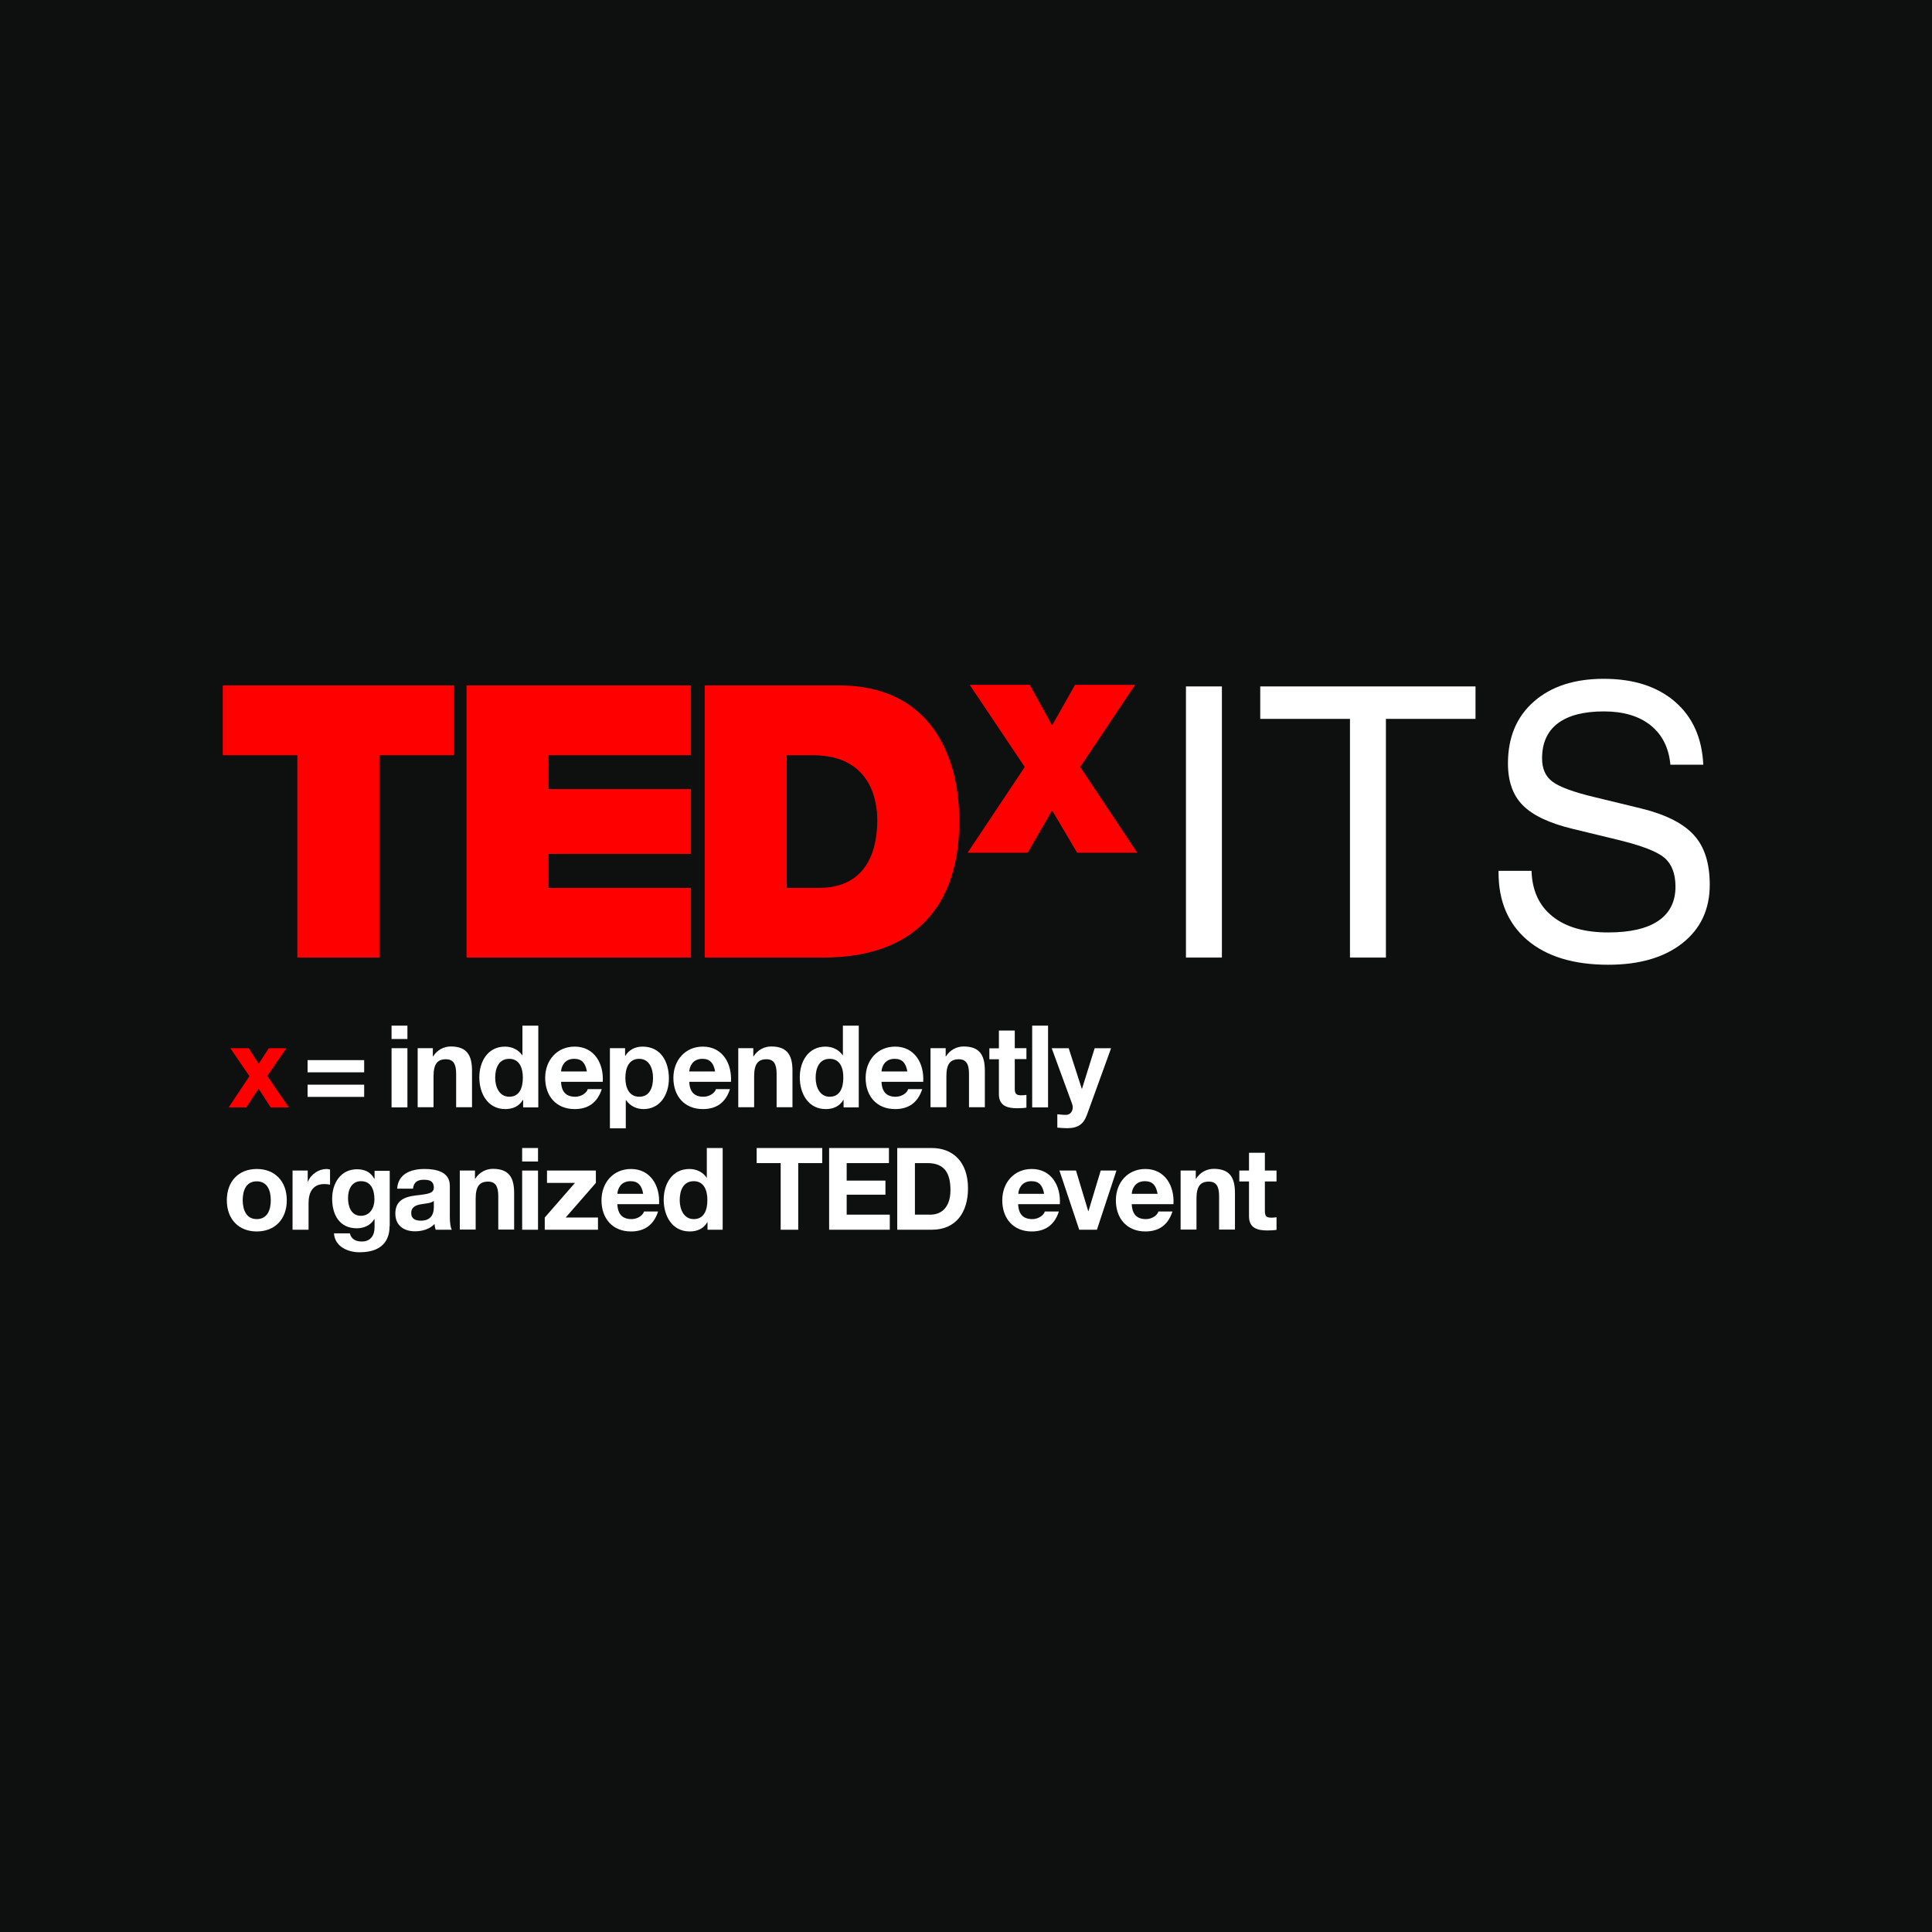
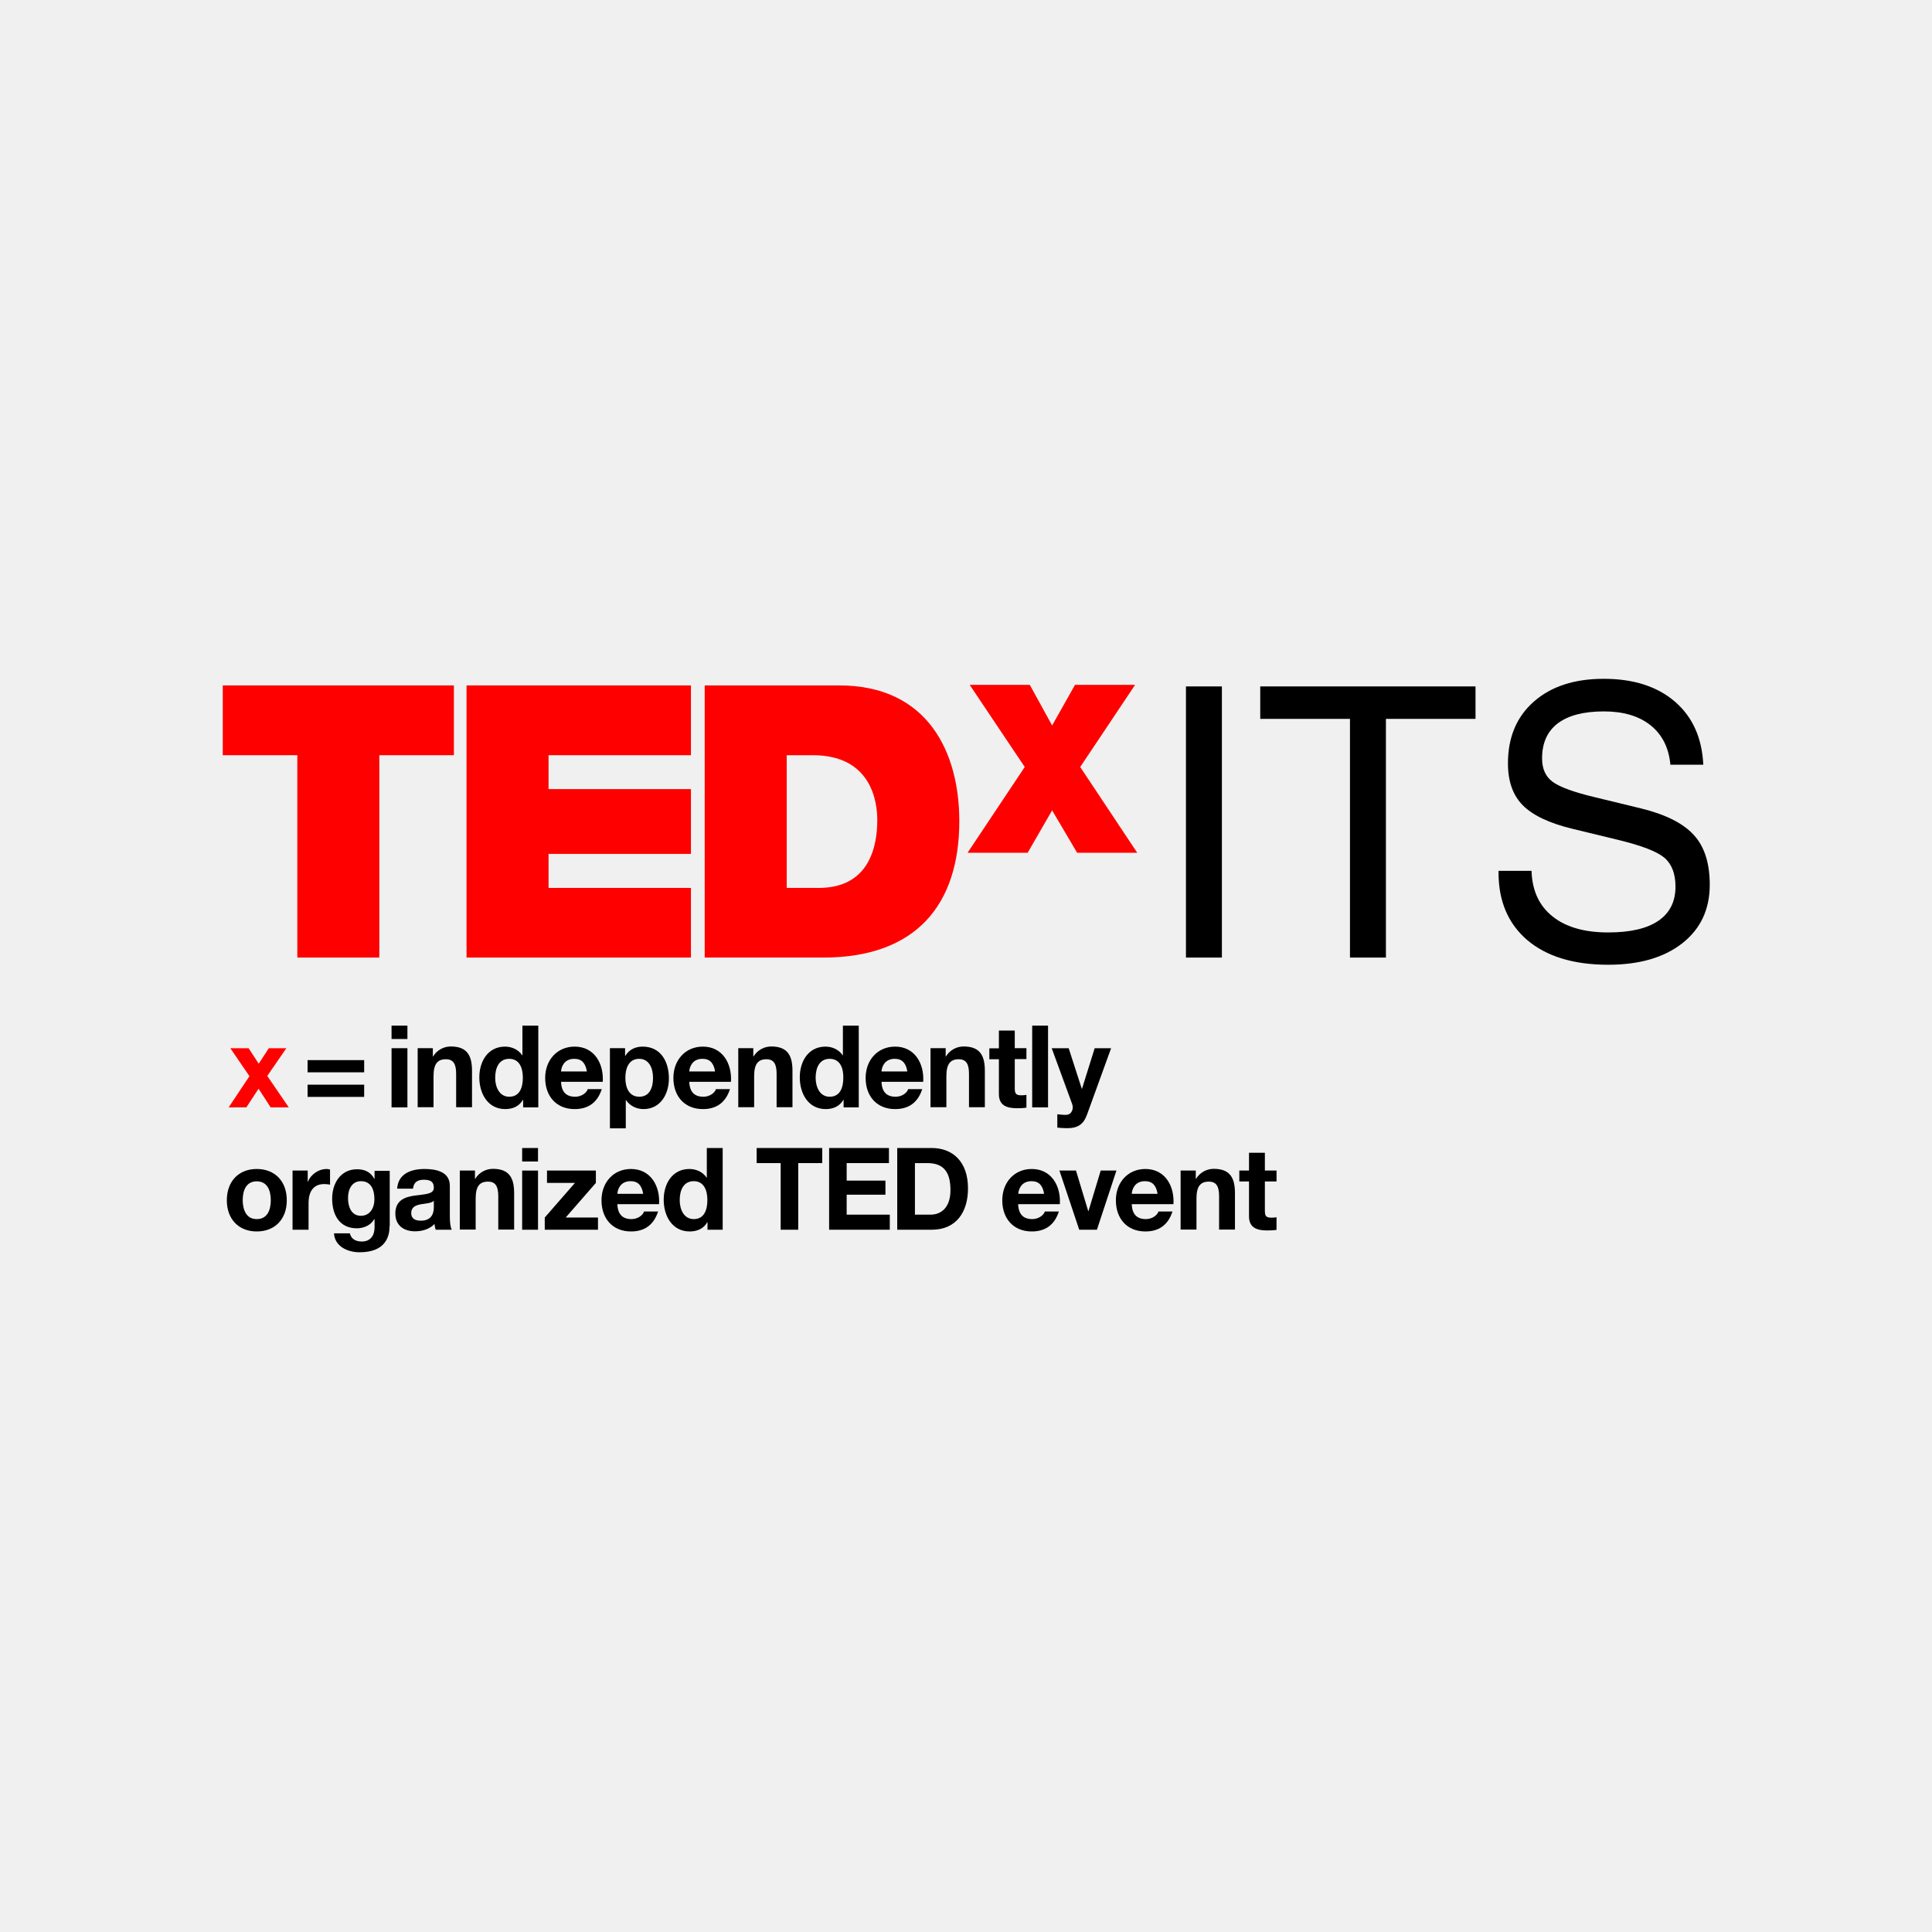
<svg xmlns="http://www.w3.org/2000/svg" width="3000" height="3000" viewBox="0 0 3000 3000" fill="none">
-   <rect width="3000" height="3000" fill="#0E0F0F" />
  <path d="M387.327 1671.12L357.671 1627.64H386.019L401.719 1651.72L417.418 1627.64H444.676L415.02 1670.68L448.382 1719.52H420.253L401.5 1690.52L382.53 1719.52H355.055L387.327 1671.12Z" fill="#FF0000" />
-   <path d="M565.26 1665.1H477.602V1646.15H565.478V1665.1H565.26ZM565.26 1703.24H477.602V1684.28H565.478V1703.24H565.26Z" fill="white" />
-   <path d="M632.64 1613.36H608V1592.62H632.64V1613.36ZM607.782 1627.63H632.64V1719.52H608V1627.63H607.782Z" fill="white" />
-   <path d="M648.556 1627.63H672.106V1640.35H672.542C678.865 1630.09 689.55 1624.96 700.018 1624.96C726.183 1624.96 732.945 1640.12 732.945 1662.87V1719.29H708.302V1667.33C708.302 1652.17 703.944 1644.81 692.387 1644.81C679.083 1644.81 673.195 1652.39 673.195 1671.12V1719.29H648.556V1627.63Z" fill="white" />
-   <path d="M812.315 1707.92H811.879C806.21 1717.95 795.96 1722.19 784.621 1722.19C757.584 1722.19 744.284 1698.33 744.284 1672.91C744.284 1648.15 757.584 1625.18 784.185 1625.18C794.871 1625.18 805.12 1629.87 811.008 1638.79H810.79H811.225V1592.62H835.865V1719.52H812.315V1707.92ZM790.727 1644.14C774.593 1644.14 768.923 1658.41 768.923 1673.58C768.923 1688.07 775.465 1703.01 790.727 1703.01C807.082 1703.01 811.879 1688.52 811.879 1673.35C811.879 1658.41 806.646 1644.14 790.727 1644.14Z" fill="white" />
-   <path d="M871.192 1679.82C871.846 1695.88 879.48 1703.01 893.216 1703.01C903.03 1703.01 911.097 1696.77 912.622 1691.19H934.429C927.452 1712.82 912.622 1722.19 892.345 1722.19C863.997 1722.19 846.552 1702.34 846.552 1673.8C846.552 1646.15 865.086 1625.18 892.345 1625.18C922.872 1625.18 937.698 1651.5 935.954 1679.82H871.192ZM911.315 1663.76C909.135 1651.05 903.684 1644.14 891.691 1644.14C875.99 1644.14 871.628 1656.63 871.192 1663.76H911.315Z" fill="white" />
-   <path d="M947.076 1627.63H970.626V1639.45H971.062C976.95 1629.64 986.763 1625.18 997.884 1625.18C1026.01 1625.18 1038.66 1648.37 1038.66 1674.69C1038.66 1699.22 1025.36 1722.19 999.192 1722.19C988.507 1722.19 978.257 1717.29 972.152 1708.36H971.716V1752.07H947.076V1627.63ZM1014.02 1673.8C1014.02 1659.3 1008.35 1644.14 992.433 1644.14C976.296 1644.14 971.062 1658.86 971.062 1673.8C971.062 1688.74 976.732 1703.01 992.651 1703.01C1008.78 1703.01 1014.02 1688.74 1014.02 1673.8Z" fill="white" />
-   <path d="M1070.28 1679.82C1070.93 1695.88 1078.56 1703.01 1092.3 1703.01C1102.11 1703.01 1110.18 1696.77 1111.71 1691.19H1133.51C1126.54 1712.82 1111.71 1722.19 1091.43 1722.19C1063.08 1722.19 1045.64 1702.34 1045.64 1673.8C1045.64 1646.15 1064.17 1625.18 1091.43 1625.18C1121.96 1625.18 1136.78 1651.5 1135.04 1679.82H1070.28ZM1110.4 1663.76C1108.22 1651.05 1102.77 1644.14 1090.77 1644.14C1075.07 1644.14 1070.71 1656.63 1070.28 1663.76H1110.4Z" fill="white" />
-   <path d="M1146.16 1627.63H1169.71V1640.35H1170.15C1176.47 1630.09 1187.16 1624.96 1197.62 1624.96C1223.79 1624.96 1230.55 1640.12 1230.55 1662.87V1719.29H1205.91V1667.33C1205.91 1652.17 1201.55 1644.81 1190.21 1644.81C1176.91 1644.81 1171.02 1652.39 1171.02 1671.12V1719.29H1146.38V1627.63H1146.16Z" fill="white" />
-   <path d="M1309.92 1707.92H1309.49C1303.82 1717.95 1293.57 1722.19 1282.23 1722.19C1255.19 1722.19 1241.89 1698.33 1241.89 1672.91C1241.89 1648.15 1255.19 1625.18 1281.79 1625.18C1292.48 1625.18 1302.72 1629.87 1308.61 1638.79H1308.39H1308.83V1592.62H1333.47V1719.52H1309.92V1707.92ZM1288.33 1644.14C1272.2 1644.14 1266.53 1658.41 1266.53 1673.58C1266.53 1688.07 1273.07 1703.01 1288.33 1703.01C1304.69 1703.01 1309.49 1688.52 1309.49 1673.35C1309.7 1658.41 1304.47 1644.14 1288.33 1644.14Z" fill="white" />
-   <path d="M1368.79 1679.82C1369.45 1695.88 1377.08 1703.01 1390.82 1703.01C1400.63 1703.01 1408.7 1696.77 1410.22 1691.19H1432.03C1425.05 1712.82 1410.22 1722.19 1389.94 1722.19C1361.6 1722.19 1344.15 1702.34 1344.15 1673.8C1344.15 1646.15 1362.69 1625.18 1389.94 1625.18C1420.47 1625.18 1435.3 1651.5 1433.56 1679.82H1368.79ZM1408.91 1663.76C1406.73 1651.05 1401.28 1644.14 1389.29 1644.14C1373.59 1644.14 1369.23 1656.63 1368.79 1663.76H1408.91Z" fill="white" />
-   <path d="M1444.9 1627.63H1468.45V1640.35H1468.88C1475.21 1630.09 1485.89 1624.96 1496.36 1624.96C1522.53 1624.96 1529.28 1640.12 1529.28 1662.87V1719.29H1504.65V1667.33C1504.65 1652.17 1500.28 1644.81 1488.73 1644.81C1475.43 1644.81 1469.54 1652.39 1469.54 1671.12V1719.29H1444.9V1627.63Z" fill="white" />
-   <path d="M1575.73 1627.63H1593.83V1644.58H1575.73V1690.08C1575.73 1698.55 1577.91 1700.78 1586.2 1700.78C1588.81 1700.78 1591.21 1700.56 1593.83 1700.11V1719.96C1589.69 1720.63 1584.23 1720.86 1579.44 1720.86C1564.39 1720.86 1551.09 1717.29 1551.09 1699V1644.81H1536.26V1627.86H1551.09V1600.2H1575.73V1627.63Z" fill="white" />
-   <path d="M1627.41 1592.62H1602.77V1719.52H1627.41V1592.62Z" fill="white" />
-   <path d="M1687.81 1731.11C1682.36 1745.83 1673.85 1751.85 1656.85 1751.85C1651.83 1751.85 1646.81 1751.41 1641.8 1750.96V1730.22C1646.6 1730.67 1651.39 1731.34 1656.19 1731.11C1664.7 1730.22 1667.53 1721.08 1664.7 1713.94L1633.08 1627.64H1659.46L1679.74 1690.52H1680.18L1699.8 1627.64H1725.31L1687.81 1731.11Z" fill="white" />
-   <path d="M398.667 1815.19C427.014 1815.19 445.33 1834.37 445.33 1863.8C445.33 1893.02 427.014 1912.2 398.667 1912.2C370.537 1912.2 352.221 1893.02 352.221 1863.8C352.221 1834.37 370.537 1815.19 398.667 1815.19ZM398.667 1893.02C415.457 1893.02 420.472 1878.3 420.472 1863.8C420.472 1849.09 415.457 1834.37 398.667 1834.37C381.876 1834.37 376.861 1849.09 376.861 1863.8C377.079 1878.3 382.094 1893.02 398.667 1893.02Z" fill="white" />
-   <path d="M454.27 1817.64H477.82V1834.81H478.256C482.835 1823.22 495.046 1815.19 507.039 1815.19C508.784 1815.19 510.964 1815.63 512.49 1816.08V1839.5C510.31 1839.05 506.603 1838.6 503.55 1838.6C485.451 1838.6 479.128 1851.98 479.128 1868.04V1909.52H454.27V1817.64Z" fill="white" />
-   <path d="M604.946 1903.72C604.946 1918.89 599.712 1944.53 558.282 1944.53C540.619 1944.53 519.904 1936.06 518.596 1915.1H543.236C545.416 1924.46 553.048 1927.81 561.771 1927.81C575.508 1927.81 581.832 1918.22 581.614 1905.06V1893.02H581.178C575.726 1902.61 565.041 1907.29 554.139 1907.29C527.1 1907.29 515.761 1886.33 515.761 1861.13C515.761 1837.27 529.062 1815.63 554.357 1815.63C566.132 1815.63 575.29 1819.65 581.178 1830.35H581.614V1818.09H605.164V1903.72H604.946ZM581.396 1862.47C581.396 1847.52 576.38 1834.14 560.462 1834.14C546.507 1834.14 540.401 1846.63 540.401 1860.24C540.401 1873.39 545.198 1887.89 560.462 1887.89C574.418 1887.89 581.396 1875.63 581.396 1862.47Z" fill="white" />
-   <path d="M616.722 1845.96C618.031 1822.32 638.746 1815.19 659.025 1815.19C676.905 1815.19 698.494 1819.2 698.494 1841.28V1889C698.494 1897.48 699.366 1905.73 701.545 1909.52H676.47C675.598 1906.62 674.944 1903.72 674.726 1900.6C666.874 1908.85 655.317 1911.97 644.416 1911.97C627.407 1911.97 613.888 1903.28 613.888 1884.32C613.888 1863.58 629.152 1858.45 644.416 1856.44C659.461 1854.21 673.636 1854.66 673.636 1844.4C673.636 1833.48 666.438 1831.91 657.717 1831.91C648.34 1831.91 642.235 1835.93 641.363 1845.74H616.722V1845.96ZM673.636 1864.7C669.492 1868.49 660.768 1868.71 653.137 1870.05C645.506 1871.61 638.528 1874.28 638.528 1883.65C638.528 1893.02 645.724 1895.47 653.573 1895.47C672.979 1895.47 673.636 1879.86 673.636 1874.28V1864.7Z" fill="white" />
-   <path d="M713.973 1817.64H737.523V1830.35H737.959C744.285 1820.09 754.967 1814.96 765.435 1814.96C791.603 1814.96 798.362 1830.13 798.362 1852.88V1909.3H773.723V1857.34C773.723 1842.17 769.361 1834.81 757.804 1834.81C744.503 1834.81 738.616 1842.39 738.616 1861.13V1909.3H713.973V1817.64Z" fill="white" />
-   <path d="M835.43 1803.59H810.791V1782.63H835.43V1803.59ZM810.791 1817.64H835.43V1909.52H810.791V1817.64Z" fill="white" />
-   <path d="M845.897 1890.56L892.779 1836.82H849.384V1817.64H925.268V1836.82L878.386 1890.56H928.54V1909.52H845.897V1890.56Z" fill="white" />
-   <path d="M958.632 1869.82C959.286 1885.88 966.917 1893.02 980.656 1893.02C990.467 1893.02 998.537 1886.77 1000.06 1881.2H1021.87C1014.89 1902.83 1000.06 1912.2 979.785 1912.2C951.437 1912.2 933.992 1892.35 933.992 1863.8C933.992 1836.15 952.526 1815.19 979.785 1815.19C1010.31 1815.19 1025.14 1841.5 1023.39 1869.82H958.632ZM998.755 1853.77C996.572 1841.06 991.12 1834.14 979.128 1834.14C963.43 1834.14 959.068 1846.63 958.632 1853.77H998.755Z" fill="white" />
-   <path d="M1098.62 1897.93H1098.19C1092.52 1907.96 1082.49 1912.2 1070.93 1912.2C1043.89 1912.2 1030.59 1888.34 1030.59 1862.91C1030.59 1838.16 1043.89 1815.19 1070.49 1815.19C1081.18 1815.19 1091.43 1819.87 1097.32 1828.79H1097.1H1097.53V1782.63H1122.17V1909.52H1098.62V1897.93ZM1077.25 1834.14C1061.12 1834.14 1055.45 1848.42 1055.45 1863.58C1055.45 1878.08 1061.99 1893.02 1077.25 1893.02C1093.61 1893.02 1098.41 1878.52 1098.41 1863.36C1098.41 1848.42 1093.17 1834.14 1077.25 1834.14Z" fill="white" />
-   <path d="M1212.23 1806.05H1174.94V1782.63H1276.78V1806.05H1239.49V1909.52H1212.23V1806.05Z" fill="white" />
-   <path d="M1287.46 1782.63H1380.35V1806.05H1314.71V1833.25H1374.9V1855.11H1314.71V1886.11H1381.66V1909.52H1287.46V1782.63Z" fill="white" />
-   <path d="M1393.22 1782.63H1446.86C1478.91 1782.63 1503.11 1803.37 1503.11 1845.29C1503.11 1882.09 1484.8 1909.52 1446.86 1909.52H1393.22V1782.63ZM1420.47 1886.11H1444.9C1460.59 1886.11 1475.86 1876.07 1475.86 1847.97C1475.86 1822.33 1467.13 1806.05 1440.1 1806.05H1420.69V1886.11H1420.47Z" fill="white" />
-   <path d="M1580.96 1869.82C1581.62 1885.88 1589.25 1893.02 1602.99 1893.02C1612.8 1893.02 1620.87 1886.77 1622.39 1881.2H1644.2C1637.22 1902.83 1622.39 1912.2 1602.11 1912.2C1573.77 1912.2 1556.32 1892.35 1556.32 1863.8C1556.32 1836.15 1574.86 1815.19 1602.11 1815.19C1632.64 1815.19 1647.47 1841.5 1645.73 1869.82H1580.96ZM1621.3 1853.77C1619.12 1841.06 1613.67 1834.14 1601.68 1834.14C1585.98 1834.14 1581.62 1846.63 1581.18 1853.77H1621.3Z" fill="white" />
-   <path d="M1703.29 1909.52H1675.82L1645.07 1817.64H1670.8L1689.77 1880.53H1690.21L1709.18 1817.64H1733.6L1703.29 1909.52Z" fill="white" />
-   <path d="M1757.37 1869.82C1758.02 1885.88 1765.65 1893.02 1779.39 1893.02C1789.2 1893.02 1797.27 1886.77 1798.8 1881.2H1820.6C1813.63 1902.83 1798.8 1912.2 1778.52 1912.2C1750.17 1912.2 1732.73 1892.35 1732.73 1863.8C1732.73 1836.15 1751.26 1815.19 1778.52 1815.19C1809.05 1815.19 1823.87 1841.5 1822.13 1869.82H1757.37ZM1797.49 1853.77C1795.31 1841.06 1789.86 1834.14 1777.86 1834.14C1762.16 1834.14 1757.8 1846.63 1757.37 1853.77H1797.49Z" fill="white" />
-   <path d="M1833.25 1817.64H1856.8V1830.35H1857.24C1863.56 1820.09 1874.25 1814.96 1884.71 1814.96C1910.88 1814.96 1917.64 1830.13 1917.64 1852.88V1909.3H1893V1857.34C1893 1842.17 1888.64 1834.81 1877.08 1834.81C1863.78 1834.81 1857.89 1842.39 1857.89 1861.13V1909.3H1833.25V1817.64Z" fill="white" />
-   <path d="M1964.09 1817.64H1982.19V1834.59H1964.09V1880.08C1964.09 1888.56 1966.27 1890.79 1974.55 1890.79C1977.17 1890.79 1979.57 1890.56 1982.19 1890.12V1909.74C1978.04 1910.41 1972.59 1910.64 1967.79 1910.64C1952.75 1910.64 1939.45 1907.07 1939.45 1888.78V1834.59H1924.4V1817.64H1939.45V1789.99H1964.09V1817.64Z" fill="white" />
+   <path d="M565.26 1665.1H477.602V1646.15H565.478V1665.1H565.26ZM565.26 1703.24H477.602V1684.28H565.478V1703.24H565.26Z" fill="black" />
+   <path d="M632.64 1613.36H608V1592.62H632.64V1613.36ZM607.782 1627.63H632.64V1719.52H608V1627.63H607.782Z" fill="black" />
+   <path d="M648.556 1627.63H672.106V1640.35H672.542C678.865 1630.09 689.55 1624.96 700.018 1624.96C726.183 1624.96 732.945 1640.12 732.945 1662.87V1719.29H708.302V1667.33C708.302 1652.17 703.944 1644.81 692.387 1644.81C679.083 1644.81 673.195 1652.39 673.195 1671.12V1719.29H648.556V1627.63Z" fill="black" />
+   <path d="M812.315 1707.92H811.879C806.21 1717.95 795.96 1722.19 784.621 1722.19C757.584 1722.19 744.284 1698.33 744.284 1672.91C744.284 1648.15 757.584 1625.18 784.185 1625.18C794.871 1625.18 805.12 1629.87 811.008 1638.79H810.79H811.225V1592.62H835.865V1719.52H812.315V1707.92ZM790.727 1644.14C774.593 1644.14 768.923 1658.41 768.923 1673.58C768.923 1688.07 775.465 1703.01 790.727 1703.01C807.082 1703.01 811.879 1688.52 811.879 1673.35C811.879 1658.41 806.646 1644.14 790.727 1644.14Z" fill="black" />
+   <path d="M871.192 1679.82C871.846 1695.88 879.48 1703.01 893.216 1703.01C903.03 1703.01 911.097 1696.77 912.622 1691.19H934.429C927.452 1712.82 912.622 1722.19 892.345 1722.19C863.997 1722.19 846.552 1702.34 846.552 1673.8C846.552 1646.15 865.086 1625.18 892.345 1625.18C922.872 1625.18 937.698 1651.5 935.954 1679.82H871.192ZM911.315 1663.76C909.135 1651.05 903.684 1644.14 891.691 1644.14C875.99 1644.14 871.628 1656.63 871.192 1663.76H911.315Z" fill="black" />
+   <path d="M947.076 1627.63H970.626V1639.45H971.062C976.95 1629.64 986.763 1625.18 997.884 1625.18C1026.01 1625.18 1038.66 1648.37 1038.66 1674.69C1038.66 1699.22 1025.36 1722.19 999.192 1722.19C988.507 1722.19 978.257 1717.29 972.152 1708.36H971.716V1752.07H947.076V1627.63ZM1014.02 1673.8C1014.02 1659.3 1008.35 1644.14 992.433 1644.14C976.296 1644.14 971.062 1658.86 971.062 1673.8C971.062 1688.74 976.732 1703.01 992.651 1703.01C1008.78 1703.01 1014.02 1688.74 1014.02 1673.8Z" fill="black" />
+   <path d="M1070.28 1679.82C1070.93 1695.88 1078.56 1703.01 1092.3 1703.01C1102.11 1703.01 1110.18 1696.77 1111.71 1691.19H1133.51C1126.54 1712.82 1111.71 1722.19 1091.43 1722.19C1063.08 1722.19 1045.64 1702.34 1045.64 1673.8C1045.64 1646.15 1064.17 1625.18 1091.43 1625.18C1121.96 1625.18 1136.78 1651.5 1135.04 1679.82H1070.28ZM1110.4 1663.76C1108.22 1651.05 1102.77 1644.14 1090.77 1644.14C1075.07 1644.14 1070.71 1656.63 1070.28 1663.76H1110.4Z" fill="black" />
+   <path d="M1146.16 1627.63H1169.71V1640.35H1170.15C1176.47 1630.09 1187.16 1624.96 1197.62 1624.96C1223.79 1624.96 1230.55 1640.12 1230.55 1662.87V1719.29H1205.91V1667.33C1205.91 1652.17 1201.55 1644.81 1190.21 1644.81C1176.91 1644.81 1171.02 1652.39 1171.02 1671.12V1719.29H1146.38V1627.63H1146.16Z" fill="black" />
+   <path d="M1309.92 1707.92H1309.49C1303.82 1717.95 1293.57 1722.19 1282.23 1722.19C1255.19 1722.19 1241.89 1698.33 1241.89 1672.91C1241.89 1648.15 1255.19 1625.18 1281.79 1625.18C1292.48 1625.18 1302.72 1629.87 1308.61 1638.79H1308.39H1308.83V1592.62H1333.47V1719.52H1309.92V1707.92ZM1288.33 1644.14C1272.2 1644.14 1266.53 1658.41 1266.53 1673.58C1266.53 1688.07 1273.07 1703.01 1288.33 1703.01C1304.69 1703.01 1309.49 1688.52 1309.49 1673.35C1309.7 1658.41 1304.47 1644.14 1288.33 1644.14Z" fill="black" />
+   <path d="M1368.79 1679.82C1369.45 1695.88 1377.08 1703.01 1390.82 1703.01C1400.63 1703.01 1408.7 1696.77 1410.22 1691.19H1432.03C1425.05 1712.82 1410.22 1722.19 1389.94 1722.19C1361.6 1722.19 1344.15 1702.34 1344.15 1673.8C1344.15 1646.15 1362.69 1625.18 1389.94 1625.18C1420.47 1625.18 1435.3 1651.5 1433.56 1679.82H1368.79ZM1408.91 1663.76C1406.73 1651.05 1401.28 1644.14 1389.29 1644.14C1373.59 1644.14 1369.23 1656.63 1368.79 1663.76H1408.91Z" fill="black" />
+   <path d="M1444.9 1627.63H1468.45V1640.35H1468.88C1475.21 1630.09 1485.89 1624.96 1496.36 1624.96C1522.53 1624.96 1529.28 1640.12 1529.28 1662.87V1719.29H1504.65V1667.33C1504.65 1652.17 1500.28 1644.81 1488.73 1644.81C1475.43 1644.81 1469.54 1652.39 1469.54 1671.12V1719.29H1444.9V1627.63Z" fill="black" />
+   <path d="M1575.73 1627.63H1593.83V1644.58H1575.73V1690.08C1575.73 1698.55 1577.91 1700.78 1586.2 1700.78C1588.81 1700.78 1591.21 1700.56 1593.83 1700.11V1719.96C1589.69 1720.63 1584.23 1720.86 1579.44 1720.86C1564.39 1720.86 1551.09 1717.29 1551.09 1699V1644.81H1536.26V1627.86H1551.09V1600.2H1575.73V1627.63Z" fill="black" />
+   <path d="M1627.41 1592.62H1602.77V1719.52H1627.41V1592.62Z" fill="black" />
+   <path d="M1687.81 1731.11C1682.36 1745.83 1673.85 1751.85 1656.85 1751.85C1651.83 1751.85 1646.81 1751.41 1641.8 1750.96V1730.22C1646.6 1730.67 1651.39 1731.34 1656.19 1731.11C1664.7 1730.22 1667.53 1721.08 1664.7 1713.94L1633.08 1627.64H1659.46L1679.74 1690.52H1680.18L1699.8 1627.64H1725.31L1687.81 1731.11Z" fill="black" />
+   <path d="M398.667 1815.19C427.014 1815.19 445.33 1834.37 445.33 1863.8C445.33 1893.02 427.014 1912.2 398.667 1912.2C370.537 1912.2 352.221 1893.02 352.221 1863.8C352.221 1834.37 370.537 1815.19 398.667 1815.19ZM398.667 1893.02C415.457 1893.02 420.472 1878.3 420.472 1863.8C420.472 1849.09 415.457 1834.37 398.667 1834.37C381.876 1834.37 376.861 1849.09 376.861 1863.8C377.079 1878.3 382.094 1893.02 398.667 1893.02Z" fill="black" />
+   <path d="M454.27 1817.64H477.82V1834.81H478.256C482.835 1823.22 495.046 1815.19 507.039 1815.19C508.784 1815.19 510.964 1815.63 512.49 1816.08V1839.5C510.31 1839.05 506.603 1838.6 503.55 1838.6C485.451 1838.6 479.128 1851.98 479.128 1868.04V1909.52H454.27V1817.64Z" fill="black" />
+   <path d="M604.946 1903.72C604.946 1918.89 599.712 1944.53 558.282 1944.53C540.619 1944.53 519.904 1936.06 518.596 1915.1H543.236C545.416 1924.46 553.048 1927.81 561.771 1927.81C575.508 1927.81 581.832 1918.22 581.614 1905.06V1893.02H581.178C575.726 1902.61 565.041 1907.29 554.139 1907.29C527.1 1907.29 515.761 1886.33 515.761 1861.13C515.761 1837.27 529.062 1815.63 554.357 1815.63C566.132 1815.63 575.29 1819.65 581.178 1830.35H581.614V1818.09H605.164V1903.72H604.946ZM581.396 1862.47C581.396 1847.52 576.38 1834.14 560.462 1834.14C546.507 1834.14 540.401 1846.63 540.401 1860.24C540.401 1873.39 545.198 1887.89 560.462 1887.89C574.418 1887.89 581.396 1875.63 581.396 1862.47Z" fill="black" />
+   <path d="M616.722 1845.96C618.031 1822.32 638.746 1815.19 659.025 1815.19C676.905 1815.19 698.494 1819.2 698.494 1841.28V1889C698.494 1897.48 699.366 1905.73 701.545 1909.52H676.47C675.598 1906.62 674.944 1903.72 674.726 1900.6C666.874 1908.85 655.317 1911.97 644.416 1911.97C627.407 1911.97 613.888 1903.28 613.888 1884.32C613.888 1863.58 629.152 1858.45 644.416 1856.44C659.461 1854.21 673.636 1854.66 673.636 1844.4C673.636 1833.48 666.438 1831.91 657.717 1831.91C648.34 1831.91 642.235 1835.93 641.363 1845.74H616.722V1845.96ZM673.636 1864.7C669.492 1868.49 660.768 1868.71 653.137 1870.05C645.506 1871.61 638.528 1874.28 638.528 1883.65C638.528 1893.02 645.724 1895.47 653.573 1895.47C672.979 1895.47 673.636 1879.86 673.636 1874.28V1864.7Z" fill="black" />
+   <path d="M713.973 1817.64H737.523V1830.35H737.959C744.285 1820.09 754.967 1814.96 765.435 1814.96C791.603 1814.96 798.362 1830.13 798.362 1852.88V1909.3H773.723V1857.34C773.723 1842.17 769.361 1834.81 757.804 1834.81C744.503 1834.81 738.616 1842.39 738.616 1861.13V1909.3H713.973V1817.64Z" fill="black" />
+   <path d="M835.43 1803.59H810.791V1782.63H835.43V1803.59ZM810.791 1817.64H835.43V1909.52H810.791V1817.64Z" fill="black" />
+   <path d="M845.897 1890.56L892.779 1836.82H849.384V1817.64H925.268V1836.82L878.386 1890.56H928.54V1909.52H845.897V1890.56Z" fill="black" />
+   <path d="M958.632 1869.82C959.286 1885.88 966.917 1893.02 980.656 1893.02C990.467 1893.02 998.537 1886.77 1000.06 1881.2H1021.87C1014.89 1902.83 1000.06 1912.2 979.785 1912.2C951.437 1912.2 933.992 1892.35 933.992 1863.8C933.992 1836.15 952.526 1815.19 979.785 1815.19C1010.31 1815.19 1025.14 1841.5 1023.39 1869.82H958.632ZM998.755 1853.77C996.572 1841.06 991.12 1834.14 979.128 1834.14C963.43 1834.14 959.068 1846.63 958.632 1853.77H998.755Z" fill="black" />
+   <path d="M1098.62 1897.93H1098.19C1092.52 1907.96 1082.49 1912.2 1070.93 1912.2C1043.89 1912.2 1030.59 1888.34 1030.59 1862.91C1030.59 1838.16 1043.89 1815.19 1070.49 1815.19C1081.18 1815.19 1091.43 1819.87 1097.32 1828.79H1097.1H1097.53V1782.63H1122.17V1909.52H1098.62V1897.93ZM1077.25 1834.14C1061.12 1834.14 1055.45 1848.42 1055.45 1863.58C1055.45 1878.08 1061.99 1893.02 1077.25 1893.02C1093.61 1893.02 1098.41 1878.52 1098.41 1863.36C1098.41 1848.42 1093.17 1834.14 1077.25 1834.14Z" fill="black" />
+   <path d="M1212.23 1806.05H1174.94V1782.63H1276.78V1806.05H1239.49V1909.52H1212.23V1806.05Z" fill="black" />
+   <path d="M1287.46 1782.63H1380.35V1806.05H1314.71V1833.25H1374.9V1855.11H1314.71V1886.11H1381.66V1909.52H1287.46V1782.63Z" fill="black" />
+   <path d="M1393.22 1782.63H1446.86C1478.91 1782.63 1503.11 1803.37 1503.11 1845.29C1503.11 1882.09 1484.8 1909.52 1446.86 1909.52H1393.22V1782.63ZM1420.47 1886.11H1444.9C1460.59 1886.11 1475.86 1876.07 1475.86 1847.97C1475.86 1822.33 1467.13 1806.05 1440.1 1806.05H1420.69V1886.11H1420.47Z" fill="black" />
+   <path d="M1580.96 1869.82C1581.62 1885.88 1589.25 1893.02 1602.99 1893.02C1612.8 1893.02 1620.87 1886.77 1622.39 1881.2H1644.2C1637.22 1902.83 1622.39 1912.2 1602.11 1912.2C1573.77 1912.2 1556.32 1892.35 1556.32 1863.8C1556.32 1836.15 1574.86 1815.19 1602.11 1815.19C1632.64 1815.19 1647.47 1841.5 1645.73 1869.82H1580.96ZM1621.3 1853.77C1619.12 1841.06 1613.67 1834.14 1601.68 1834.14C1585.98 1834.14 1581.62 1846.63 1581.18 1853.77H1621.3Z" fill="black" />
+   <path d="M1703.29 1909.52H1675.82L1645.07 1817.64H1670.8L1689.77 1880.53H1690.21L1709.18 1817.64H1733.6L1703.29 1909.52Z" fill="black" />
+   <path d="M1757.37 1869.82C1758.02 1885.88 1765.65 1893.02 1779.39 1893.02C1789.2 1893.02 1797.27 1886.77 1798.8 1881.2H1820.6C1813.63 1902.83 1798.8 1912.2 1778.52 1912.2C1750.17 1912.2 1732.73 1892.35 1732.73 1863.8C1732.73 1836.15 1751.26 1815.19 1778.52 1815.19C1809.05 1815.19 1823.87 1841.5 1822.13 1869.82H1757.37ZM1797.49 1853.77C1795.31 1841.06 1789.86 1834.14 1777.86 1834.14C1762.16 1834.14 1757.8 1846.63 1757.37 1853.77H1797.49Z" fill="black" />
+   <path d="M1833.25 1817.64H1856.8V1830.35H1857.24C1863.56 1820.09 1874.25 1814.96 1884.71 1814.96C1910.88 1814.96 1917.64 1830.13 1917.64 1852.88V1909.3H1893V1857.34C1893 1842.17 1888.64 1834.81 1877.08 1834.81C1863.78 1834.81 1857.89 1842.39 1857.89 1861.13V1909.3H1833.25V1817.64Z" fill="black" />
+   <path d="M1964.09 1817.64H1982.19V1834.59H1964.09V1880.08C1964.09 1888.56 1966.27 1890.79 1974.55 1890.79C1977.17 1890.79 1979.57 1890.56 1982.19 1890.12V1909.74C1978.04 1910.41 1972.59 1910.64 1967.79 1910.64C1952.75 1910.64 1939.45 1907.07 1939.45 1888.78V1834.59H1924.4V1817.64H1939.45V1789.99H1964.09V1817.64Z" fill="black" />
  <path d="M461.684 1172.69H345.896V1064.31H704.816V1172.69H589.028V1486.91H461.684V1172.69Z" fill="#FF0000" />
  <path d="M724.439 1064.31H1072.89V1172.69H851.785V1225.32H1072.89V1325.9H851.785V1378.76H1072.89V1486.91H724.439V1064.31Z" fill="#FF0000" />
  <path d="M1094.26 1064.31H1303.16C1440.97 1064.31 1489.6 1168.45 1489.6 1275.05C1489.6 1404.85 1422.44 1486.91 1278.3 1486.91H1094.26V1064.31ZM1221.61 1378.76H1271.32C1350.7 1378.76 1362.25 1312.97 1362.25 1273.27C1362.25 1246.73 1354.19 1172.69 1262.17 1172.69H1221.61V1378.76Z" fill="#FF0000" />
  <path d="M1672.54 1324.12L1633.73 1258.33L1595.79 1324.12H1502.46L1591.21 1190.98L1505.73 1063.42H1599.06L1633.73 1126.53L1669.27 1063.42H1762.6L1677.34 1190.98L1765.87 1324.12H1672.54Z" fill="#FF0000" />
-   <path d="M1841.54 1065.87H1869.23H1897.36V1486.91H1869.67H1841.54V1065.87Z" fill="white" />
-   <path d="M2096.23 1116.27H1956.89V1091.07V1065.87H2291.17V1091.07V1116.27H2152.05V1486.91H2124.14H2096.23V1116.27Z" fill="white" />
-   <path d="M2593.83 1187.86C2591.43 1161.32 2581.19 1140.8 2563.09 1126.31C2544.99 1111.81 2520.78 1104.67 2490.47 1104.67C2459.07 1104.67 2435.31 1110.92 2418.95 1123.18C2402.6 1135.67 2394.53 1153.74 2394.53 1177.6C2394.53 1193.88 2399.98 1205.92 2410.88 1213.95C2421.78 1221.98 2443.37 1230.01 2476.08 1237.81L2547.82 1255.21C2586.2 1264.57 2613.67 1278.4 2630.25 1296.69C2646.82 1314.75 2654.89 1340.62 2654.89 1373.85C2654.89 1411.98 2640.71 1442.31 2612.37 1464.61C2584.02 1486.91 2545.64 1498.06 2497.23 1498.06C2443.37 1498.06 2401.29 1485.13 2371.2 1459.49C2341.76 1434.06 2326.93 1399.27 2326.93 1355.11V1352.22H2378.17C2379.05 1382.77 2389.95 1406.41 2410.67 1422.91C2431.38 1439.64 2460.38 1447.89 2497.23 1447.89C2531.47 1447.89 2557.42 1441.87 2575.08 1429.82C2592.74 1417.78 2601.68 1400.16 2601.68 1376.75C2601.68 1356.45 2595.79 1341.51 2584.24 1331.7C2572.68 1322.11 2549.35 1313.19 2514.02 1304.49L2442.28 1287.1C2406.09 1278.4 2380.14 1266.13 2364.66 1250.52C2349.17 1234.91 2341.54 1213.28 2341.54 1185.4C2341.54 1145.04 2354.84 1113.15 2381.66 1089.51C2408.48 1065.87 2444.68 1054.05 2490.26 1054.05C2536.48 1054.05 2573.33 1065.87 2600.81 1089.51C2628.29 1113.15 2642.89 1145.93 2644.86 1187.41H2593.83V1187.86Z" fill="white" />
+   <path d="M1841.54 1065.87H1869.23H1897.36V1486.91H1869.67H1841.54V1065.87Z" fill="black" />
+   <path d="M2096.23 1116.27H1956.89V1091.07V1065.87H2291.17V1091.07V1116.27H2152.05V1486.91H2124.14H2096.23V1116.27Z" fill="black" />
+   <path d="M2593.83 1187.86C2591.43 1161.32 2581.19 1140.8 2563.09 1126.31C2544.99 1111.81 2520.78 1104.67 2490.47 1104.67C2459.07 1104.67 2435.31 1110.92 2418.95 1123.18C2402.6 1135.67 2394.53 1153.74 2394.53 1177.6C2394.53 1193.88 2399.98 1205.92 2410.88 1213.95C2421.78 1221.98 2443.37 1230.01 2476.08 1237.81L2547.82 1255.21C2586.2 1264.57 2613.67 1278.4 2630.25 1296.69C2646.82 1314.75 2654.89 1340.62 2654.89 1373.85C2654.89 1411.98 2640.71 1442.31 2612.37 1464.61C2584.02 1486.91 2545.64 1498.06 2497.23 1498.06C2443.37 1498.06 2401.29 1485.13 2371.2 1459.49C2341.76 1434.06 2326.93 1399.27 2326.93 1355.11V1352.22H2378.17C2379.05 1382.77 2389.95 1406.41 2410.67 1422.91C2431.38 1439.64 2460.38 1447.89 2497.23 1447.89C2531.47 1447.89 2557.42 1441.87 2575.08 1429.82C2592.74 1417.78 2601.68 1400.16 2601.68 1376.75C2601.68 1356.45 2595.79 1341.51 2584.24 1331.7C2572.68 1322.11 2549.35 1313.19 2514.02 1304.49L2442.28 1287.1C2406.09 1278.4 2380.14 1266.13 2364.66 1250.52C2349.17 1234.91 2341.54 1213.28 2341.54 1185.4C2341.54 1145.04 2354.84 1113.15 2381.66 1089.51C2408.48 1065.87 2444.68 1054.05 2490.26 1054.05C2536.48 1054.05 2573.33 1065.87 2600.81 1089.51C2628.29 1113.15 2642.89 1145.93 2644.86 1187.41H2593.83V1187.86Z" fill="black" />
</svg>
